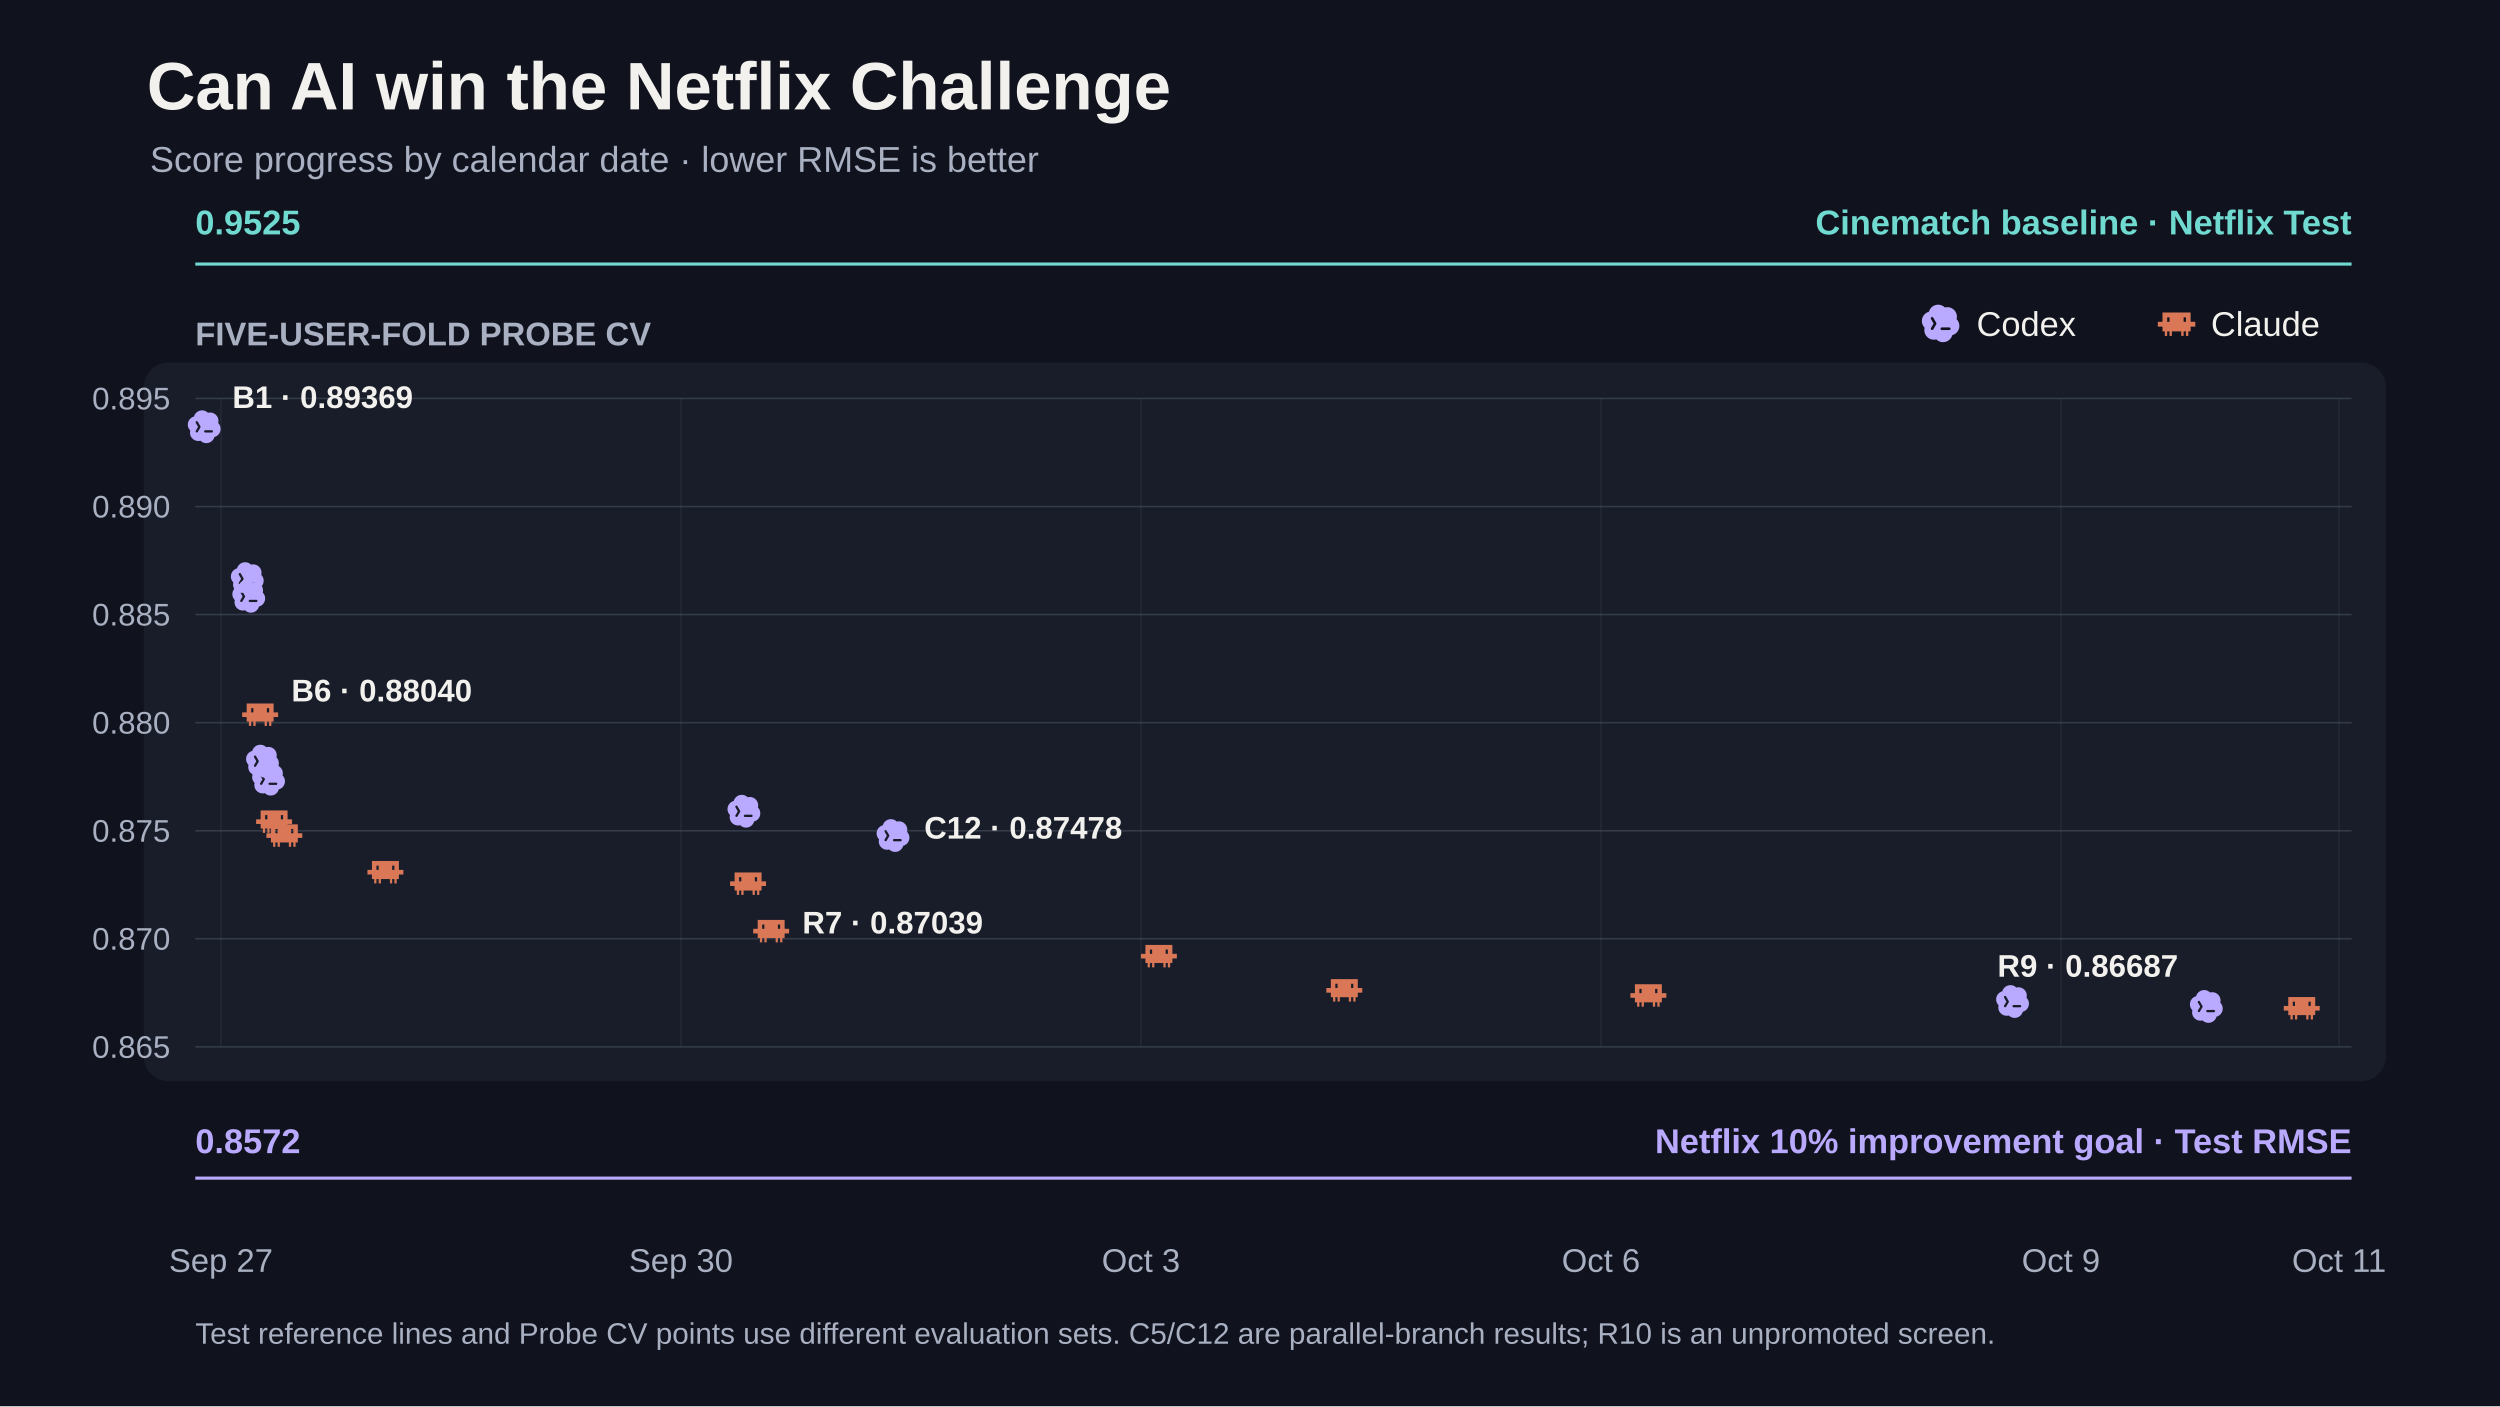
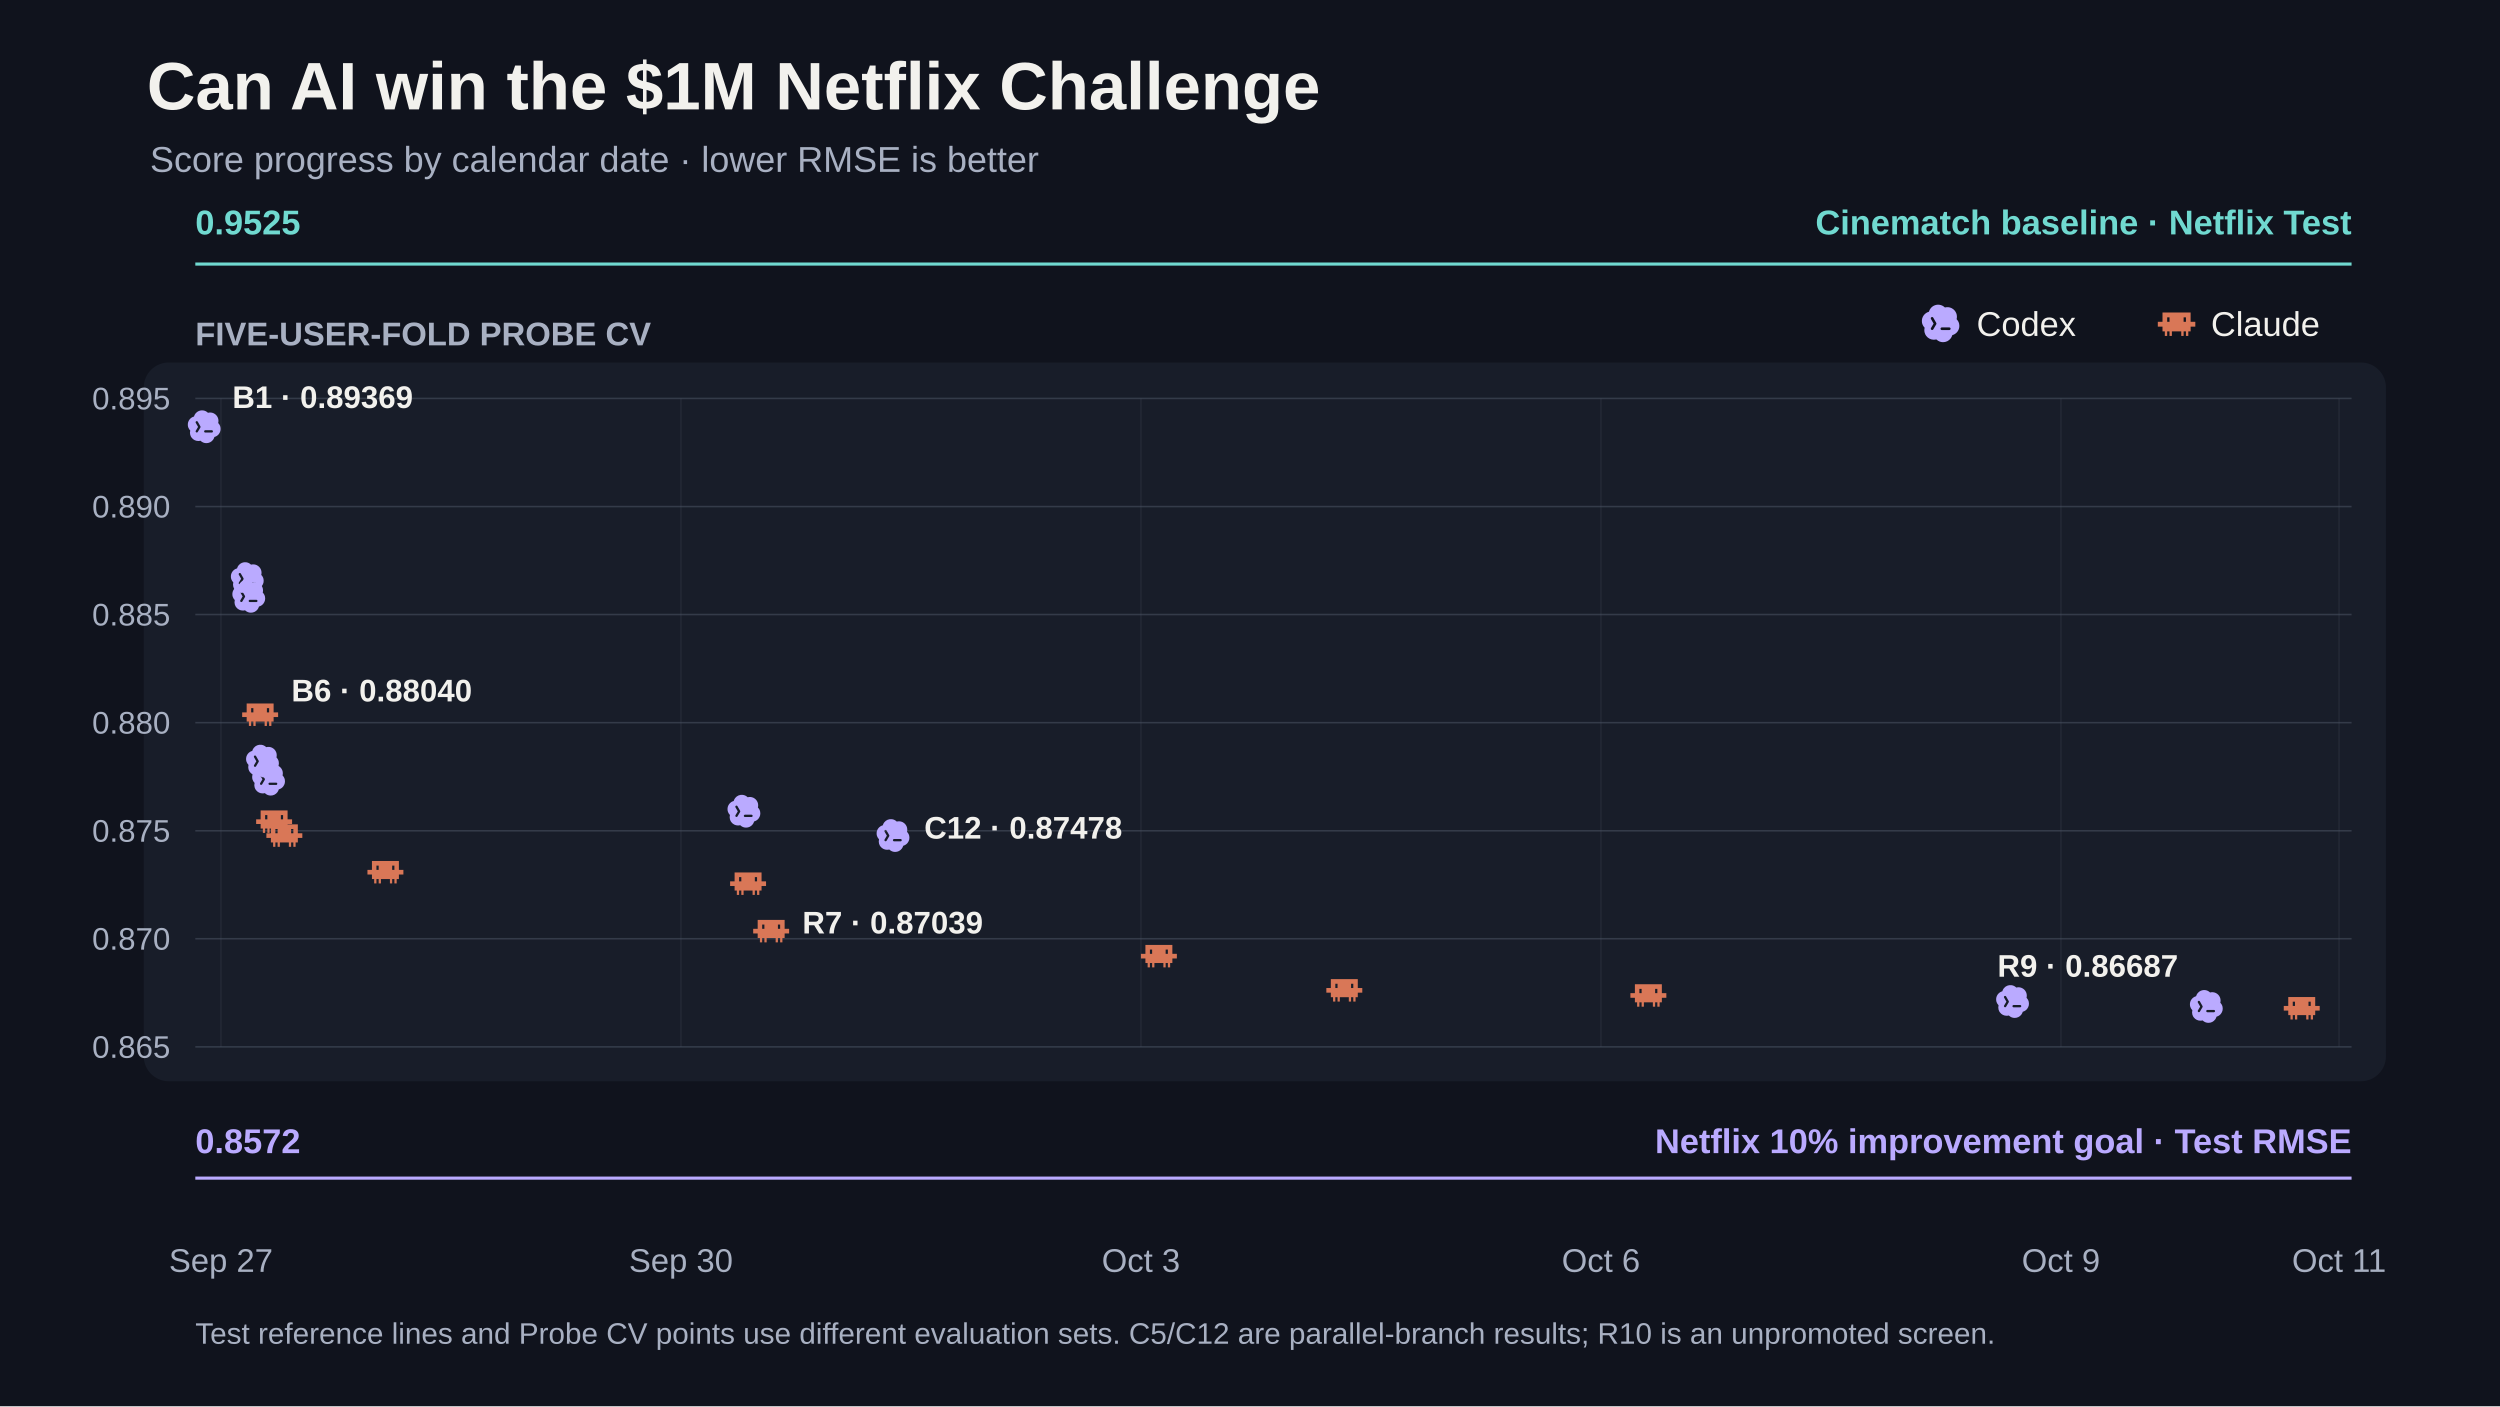
<svg xmlns="http://www.w3.org/2000/svg" width="1600" height="900" viewBox="0 0 1600 900" role="img" aria-labelledby="title desc">
  <rect width="1600" height="900" fill="#10131d" />
  <rect x="92" y="232" width="1435" height="460" rx="16" fill="#181d29" />
-   <text x="94" y="70" fill="#f2f1ed" font-family="Arial,Helvetica,sans-serif" font-size="43" font-weight="700">Can AI win the Netflix Challenge</text>
+   <text x="94" y="70" fill="#f2f1ed" font-family="Arial,Helvetica,sans-serif" font-size="43" font-weight="700">Can AI win the $1M Netflix Challenge</text>
  <text x="96" y="110" fill="#a8b0c2" font-family="Arial,Helvetica,sans-serif" font-size="23">Score progress by calendar date · lower RMSE is better</text>
  <line x1="125.0" y1="169.0" x2="1505.0" y2="169.0" stroke="#70d9d0" stroke-width="2" opacity="1" />
  <text x="125.0" y="150.0" fill="#70d9d0" font-family="Arial,Helvetica,sans-serif" font-size="22" font-weight="700" text-anchor="start">0.9525</text>
  <text x="1505.0" y="150.0" fill="#70d9d0" font-family="Arial,Helvetica,sans-serif" font-size="22" font-weight="700" text-anchor="end">Cinematch baseline · Netflix Test</text>
  <text x="125.0" y="221.0" fill="#a8b0c2" font-family="Arial,Helvetica,sans-serif" font-size="21" font-weight="700" text-anchor="start">FIVE-USER-FOLD PROBE CV</text>
  <g transform="translate(1230.00 195.00) scale(1)">
    <path d="M8.086.457a6.105 6.105 0 013.046-.415c1.333.153 2.521.72 3.564 1.7a.117.117 0 00.107.029c1.408-.346 2.762-.224 4.061.366l.063.03.154.076c1.357.703 2.33 1.77 2.918 3.198.278.679.418 1.388.421 2.126a5.655 5.655 0 01-.18 1.631.167.167 0 00.04.155 5.982 5.982 0 011.578 2.891c.385 1.901-.01 3.615-1.183 5.14l-.182.22a6.063 6.063 0 01-2.934 1.851.162.162 0 00-.108.102c-.255.736-.511 1.364-.987 1.992-1.199 1.582-2.962 2.462-4.948 2.451-1.583-.008-2.986-.587-4.21-1.736a.145.145 0 00-.14-.032c-.518.167-1.04.191-1.604.185a5.924 5.924 0 01-2.595-.622 6.058 6.058 0 01-2.146-1.781c-.203-.269-.404-.522-.551-.821a7.74 7.74 0 01-.495-1.283 6.11 6.11 0 01-.017-3.064.166.166 0 00.008-.074.115.115 0 00-.037-.064 5.958 5.958 0 01-1.38-2.202 5.196 5.196 0 01-.333-1.589 6.915 6.915 0 01.188-2.132c.45-1.484 1.309-2.648 2.577-3.493.282-.188.55-.334.802-.438.286-.12.573-.22.861-.304a.129.129 0 00.087-.087A6.016 6.016 0 015.635 2.31C6.315 1.464 7.132.846 8.086.457zm-.804 7.85a.848.848 0 00-1.473.842l1.694 2.965-1.688 2.848a.849.849 0 001.46.864l1.94-3.272a.849.849 0 00.007-.854l-1.94-3.393zm5.446 6.24a.849.849 0 000 1.695h4.848a.849.849 0 000-1.696h-4.848z" fill="#BAAAFF" fill-rule="evenodd" />
  </g>
  <text x="1265.0" y="215.0" fill="#f2f1ed" font-family="Arial,Helvetica,sans-serif" font-size="22" font-weight="400" text-anchor="start">Codex</text>
  <g transform="translate(1381.00 195.00) scale(1)">
    <path d="M20.998 10.949H24v3.102h-3v3.028h-1.487V20H18v-2.921h-1.487V20H15v-2.921H9V20H7.488v-2.921H6V20H4.487v-2.921H3V14.05H0V10.95h3V5h17.998v5.949zM6 10.949h1.488V8.102H6v2.847zm10.51 0H18V8.102h-1.49v2.847z" fill="#D97757" fill-rule="evenodd" />
  </g>
  <text x="1415.0" y="215.0" fill="#f2f1ed" font-family="Arial,Helvetica,sans-serif" font-size="22" font-weight="400" text-anchor="start">Claude</text>
  <line x1="125.0" y1="670.0" x2="1505.0" y2="670.0" stroke="#4b5364" stroke-width="1" opacity="0.55" />
  <text x="109.0" y="677.0" fill="#a8b0c2" font-family="Arial,Helvetica,sans-serif" font-size="20" font-weight="400" text-anchor="end">0.865</text>
  <line x1="125.0" y1="600.8" x2="1505.0" y2="600.8" stroke="#4b5364" stroke-width="1" opacity="0.55" />
  <text x="109.0" y="607.8" fill="#a8b0c2" font-family="Arial,Helvetica,sans-serif" font-size="20" font-weight="400" text-anchor="end">0.870</text>
  <line x1="125.0" y1="531.7" x2="1505.0" y2="531.7" stroke="#4b5364" stroke-width="1" opacity="0.55" />
  <text x="109.0" y="538.7" fill="#a8b0c2" font-family="Arial,Helvetica,sans-serif" font-size="20" font-weight="400" text-anchor="end">0.875</text>
  <line x1="125.0" y1="462.5" x2="1505.0" y2="462.5" stroke="#4b5364" stroke-width="1" opacity="0.55" />
  <text x="109.0" y="469.5" fill="#a8b0c2" font-family="Arial,Helvetica,sans-serif" font-size="20" font-weight="400" text-anchor="end">0.880</text>
  <line x1="125.0" y1="393.3" x2="1505.0" y2="393.3" stroke="#4b5364" stroke-width="1" opacity="0.55" />
  <text x="109.0" y="400.3" fill="#a8b0c2" font-family="Arial,Helvetica,sans-serif" font-size="20" font-weight="400" text-anchor="end">0.885</text>
  <line x1="125.0" y1="324.2" x2="1505.0" y2="324.2" stroke="#4b5364" stroke-width="1" opacity="0.55" />
  <text x="109.0" y="331.2" fill="#a8b0c2" font-family="Arial,Helvetica,sans-serif" font-size="20" font-weight="400" text-anchor="end">0.890</text>
  <line x1="125.0" y1="255.0" x2="1505.0" y2="255.0" stroke="#4b5364" stroke-width="1" opacity="0.55" />
  <text x="109.0" y="262.0" fill="#a8b0c2" font-family="Arial,Helvetica,sans-serif" font-size="20" font-weight="400" text-anchor="end">0.895</text>
  <line x1="141.4" y1="255.0" x2="141.4" y2="670.0" stroke="#4b5364" stroke-width="1" opacity="0.2" />
  <text x="141.4" y="814.0" fill="#a8b0c2" font-family="Arial,Helvetica,sans-serif" font-size="21" font-weight="400" text-anchor="middle">Sep 27</text>
  <line x1="435.8" y1="255.0" x2="435.8" y2="670.0" stroke="#4b5364" stroke-width="1" opacity="0.2" />
  <text x="435.8" y="814.0" fill="#a8b0c2" font-family="Arial,Helvetica,sans-serif" font-size="21" font-weight="400" text-anchor="middle">Sep 30</text>
  <line x1="730.2" y1="255.0" x2="730.2" y2="670.0" stroke="#4b5364" stroke-width="1" opacity="0.2" />
  <text x="730.2" y="814.0" fill="#a8b0c2" font-family="Arial,Helvetica,sans-serif" font-size="21" font-weight="400" text-anchor="middle">Oct 3</text>
  <line x1="1024.6" y1="255.0" x2="1024.6" y2="670.0" stroke="#4b5364" stroke-width="1" opacity="0.2" />
  <text x="1024.6" y="814.0" fill="#a8b0c2" font-family="Arial,Helvetica,sans-serif" font-size="21" font-weight="400" text-anchor="middle">Oct 6</text>
  <line x1="1319.0" y1="255.0" x2="1319.0" y2="670.0" stroke="#4b5364" stroke-width="1" opacity="0.2" />
  <text x="1319.0" y="814.0" fill="#a8b0c2" font-family="Arial,Helvetica,sans-serif" font-size="21" font-weight="400" text-anchor="middle">Oct 9</text>
  <line x1="1497.0" y1="255.0" x2="1497.0" y2="670.0" stroke="#4b5364" stroke-width="1" opacity="0.2" />
  <text x="1497.0" y="814.0" fill="#a8b0c2" font-family="Arial,Helvetica,sans-serif" font-size="21" font-weight="400" text-anchor="middle">Oct 11</text>
  <g transform="translate(120.20 262.62) scale(0.875)">
    <path d="M8.086.457a6.105 6.105 0 013.046-.415c1.333.153 2.521.72 3.564 1.7a.117.117 0 00.107.029c1.408-.346 2.762-.224 4.061.366l.063.03.154.076c1.357.703 2.33 1.77 2.918 3.198.278.679.418 1.388.421 2.126a5.655 5.655 0 01-.18 1.631.167.167 0 00.04.155 5.982 5.982 0 011.578 2.891c.385 1.901-.01 3.615-1.183 5.14l-.182.22a6.063 6.063 0 01-2.934 1.851.162.162 0 00-.108.102c-.255.736-.511 1.364-.987 1.992-1.199 1.582-2.962 2.462-4.948 2.451-1.583-.008-2.986-.587-4.21-1.736a.145.145 0 00-.14-.032c-.518.167-1.04.191-1.604.185a5.924 5.924 0 01-2.595-.622 6.058 6.058 0 01-2.146-1.781c-.203-.269-.404-.522-.551-.821a7.74 7.74 0 01-.495-1.283 6.11 6.11 0 01-.017-3.064.166.166 0 00.008-.074.115.115 0 00-.037-.064 5.958 5.958 0 01-1.38-2.202 5.196 5.196 0 01-.333-1.589 6.915 6.915 0 01.188-2.132c.45-1.484 1.309-2.648 2.577-3.493.282-.188.55-.334.802-.438.286-.12.573-.22.861-.304a.129.129 0 00.087-.087A6.016 6.016 0 015.635 2.31C6.315 1.464 7.132.846 8.086.457zm-.804 7.85a.848.848 0 00-1.473.842l1.694 2.965-1.688 2.848a.849.849 0 001.46.864l1.94-3.272a.849.849 0 00.007-.854l-1.94-3.393zm5.446 6.24a.849.849 0 000 1.695h4.848a.849.849 0 000-1.696h-4.848z" fill="#BAAAFF" fill-rule="evenodd" />
  </g>
  <g transform="translate(147.76 359.81) scale(0.875)">
    <path d="M8.086.457a6.105 6.105 0 013.046-.415c1.333.153 2.521.72 3.564 1.7a.117.117 0 00.107.029c1.408-.346 2.762-.224 4.061.366l.063.03.154.076c1.357.703 2.33 1.77 2.918 3.198.278.679.418 1.388.421 2.126a5.655 5.655 0 01-.18 1.631.167.167 0 00.04.155 5.982 5.982 0 011.578 2.891c.385 1.901-.01 3.615-1.183 5.14l-.182.22a6.063 6.063 0 01-2.934 1.851.162.162 0 00-.108.102c-.255.736-.511 1.364-.987 1.992-1.199 1.582-2.962 2.462-4.948 2.451-1.583-.008-2.986-.587-4.21-1.736a.145.145 0 00-.14-.032c-.518.167-1.04.191-1.604.185a5.924 5.924 0 01-2.595-.622 6.058 6.058 0 01-2.146-1.781c-.203-.269-.404-.522-.551-.821a7.74 7.74 0 01-.495-1.283 6.11 6.11 0 01-.017-3.064.166.166 0 00.008-.074.115.115 0 00-.037-.064 5.958 5.958 0 01-1.38-2.202 5.196 5.196 0 01-.333-1.589 6.915 6.915 0 01.188-2.132c.45-1.484 1.309-2.648 2.577-3.493.282-.188.55-.334.802-.438.286-.12.573-.22.861-.304a.129.129 0 00.087-.087A6.016 6.016 0 015.635 2.31C6.315 1.464 7.132.846 8.086.457zm-.804 7.85a.848.848 0 00-1.473.842l1.694 2.965-1.688 2.848a.849.849 0 001.46.864l1.94-3.272a.849.849 0 00.007-.854l-1.94-3.393zm5.446 6.24a.849.849 0 000 1.695h4.848a.849.849 0 000-1.696h-4.848z" fill="#BAAAFF" fill-rule="evenodd" />
  </g>
  <g transform="translate(148.71 371.13) scale(0.875)">
    <path d="M8.086.457a6.105 6.105 0 013.046-.415c1.333.153 2.521.72 3.564 1.7a.117.117 0 00.107.029c1.408-.346 2.762-.224 4.061.366l.063.03.154.076c1.357.703 2.33 1.77 2.918 3.198.278.679.418 1.388.421 2.126a5.655 5.655 0 01-.18 1.631.167.167 0 00.04.155 5.982 5.982 0 011.578 2.891c.385 1.901-.01 3.615-1.183 5.14l-.182.22a6.063 6.063 0 01-2.934 1.851.162.162 0 00-.108.102c-.255.736-.511 1.364-.987 1.992-1.199 1.582-2.962 2.462-4.948 2.451-1.583-.008-2.986-.587-4.21-1.736a.145.145 0 00-.14-.032c-.518.167-1.04.191-1.604.185a5.924 5.924 0 01-2.595-.622 6.058 6.058 0 01-2.146-1.781c-.203-.269-.404-.522-.551-.821a7.74 7.74 0 01-.495-1.283 6.11 6.11 0 01-.017-3.064.166.166 0 00.008-.074.115.115 0 00-.037-.064 5.958 5.958 0 01-1.38-2.202 5.196 5.196 0 01-.333-1.589 6.915 6.915 0 01.188-2.132c.45-1.484 1.309-2.648 2.577-3.493.282-.188.55-.334.802-.438.286-.12.573-.22.861-.304a.129.129 0 00.087-.087A6.016 6.016 0 015.635 2.31C6.315 1.464 7.132.846 8.086.457zm-.804 7.85a.848.848 0 00-1.473.842l1.694 2.965-1.688 2.848a.849.849 0 001.46.864l1.94-3.272a.849.849 0 00.007-.854l-1.94-3.393zm5.446 6.24a.849.849 0 000 1.695h4.848a.849.849 0 000-1.696h-4.848z" fill="#BAAAFF" fill-rule="evenodd" />
  </g>
  <g transform="translate(154.99 445.44) scale(0.95833)">
    <path d="M20.998 10.949H24v3.102h-3v3.028h-1.487V20H18v-2.921h-1.487V20H15v-2.921H9V20H7.488v-2.921H6V20H4.487v-2.921H3V14.05H0V10.95h3V5h17.998v5.949zM6 10.949h1.488V8.102H6v2.847zm10.51 0H18V8.102h-1.49v2.847z" fill="#D97757" fill-rule="evenodd" />
  </g>
  <g transform="translate(157.49 476.62) scale(0.875)">
    <path d="M8.086.457a6.105 6.105 0 013.046-.415c1.333.153 2.521.72 3.564 1.7a.117.117 0 00.107.029c1.408-.346 2.762-.224 4.061.366l.063.03.154.076c1.357.703 2.33 1.77 2.918 3.198.278.679.418 1.388.421 2.126a5.655 5.655 0 01-.18 1.631.167.167 0 00.04.155 5.982 5.982 0 011.578 2.891c.385 1.901-.01 3.615-1.183 5.14l-.182.22a6.063 6.063 0 01-2.934 1.851.162.162 0 00-.108.102c-.255.736-.511 1.364-.987 1.992-1.199 1.582-2.962 2.462-4.948 2.451-1.583-.008-2.986-.587-4.21-1.736a.145.145 0 00-.14-.032c-.518.167-1.04.191-1.604.185a5.924 5.924 0 01-2.595-.622 6.058 6.058 0 01-2.146-1.781c-.203-.269-.404-.522-.551-.821a7.74 7.74 0 01-.495-1.283 6.11 6.11 0 01-.017-3.064.166.166 0 00.008-.074.115.115 0 00-.037-.064 5.958 5.958 0 01-1.38-2.202 5.196 5.196 0 01-.333-1.589 6.915 6.915 0 01.188-2.132c.45-1.484 1.309-2.648 2.577-3.493.282-.188.55-.334.802-.438.286-.12.573-.22.861-.304a.129.129 0 00.087-.087A6.016 6.016 0 015.635 2.31C6.315 1.464 7.132.846 8.086.457zm-.804 7.85a.848.848 0 00-1.473.842l1.694 2.965-1.688 2.848a.849.849 0 001.46.864l1.94-3.272a.849.849 0 00.007-.854l-1.94-3.393zm5.446 6.24a.849.849 0 000 1.695h4.848a.849.849 0 000-1.696h-4.848z" fill="#BAAAFF" fill-rule="evenodd" />
  </g>
  <g transform="translate(161.39 488.16) scale(0.875)">
    <path d="M8.086.457a6.105 6.105 0 013.046-.415c1.333.153 2.521.72 3.564 1.7a.117.117 0 00.107.029c1.408-.346 2.762-.224 4.061.366l.063.03.154.076c1.357.703 2.33 1.77 2.918 3.198.278.679.418 1.388.421 2.126a5.655 5.655 0 01-.18 1.631.167.167 0 00.04.155 5.982 5.982 0 011.578 2.891c.385 1.901-.01 3.615-1.183 5.14l-.182.22a6.063 6.063 0 01-2.934 1.851.162.162 0 00-.108.102c-.255.736-.511 1.364-.987 1.992-1.199 1.582-2.962 2.462-4.948 2.451-1.583-.008-2.986-.587-4.21-1.736a.145.145 0 00-.14-.032c-.518.167-1.04.191-1.604.185a5.924 5.924 0 01-2.595-.622 6.058 6.058 0 01-2.146-1.781c-.203-.269-.404-.522-.551-.821a7.74 7.74 0 01-.495-1.283 6.11 6.11 0 01-.017-3.064.166.166 0 00.008-.074.115.115 0 00-.037-.064 5.958 5.958 0 01-1.38-2.202 5.196 5.196 0 01-.333-1.589 6.915 6.915 0 01.188-2.132c.45-1.484 1.309-2.648 2.577-3.493.282-.188.55-.334.802-.438.286-.12.573-.22.861-.304a.129.129 0 00.087-.087A6.016 6.016 0 015.635 2.31C6.315 1.464 7.132.846 8.086.457zm-.804 7.85a.848.848 0 00-1.473.842l1.694 2.965-1.688 2.848a.849.849 0 001.46.864l1.94-3.272a.849.849 0 00.007-.854l-1.94-3.393zm5.446 6.24a.849.849 0 000 1.695h4.848a.849.849 0 000-1.696h-4.848z" fill="#BAAAFF" fill-rule="evenodd" />
  </g>
  <g transform="translate(163.93 513.89) scale(0.95833)">
    <path d="M20.998 10.949H24v3.102h-3v3.028h-1.487V20H18v-2.921h-1.487V20H15v-2.921H9V20H7.488v-2.921H6V20H4.487v-2.921H3V14.05H0V10.95h3V5h17.998v5.949zM6 10.949h1.488V8.102H6v2.847zm10.51 0H18V8.102h-1.49v2.847z" fill="#D97757" fill-rule="evenodd" />
  </g>
  <g transform="translate(170.49 522.80) scale(0.95833)">
    <path d="M20.998 10.949H24v3.102h-3v3.028h-1.487V20H18v-2.921h-1.487V20H15v-2.921H9V20H7.488v-2.921H6V20H4.487v-2.921H3V14.05H0V10.95h3V5h17.998v5.949zM6 10.949h1.488V8.102H6v2.847zm10.51 0H18V8.102h-1.49v2.847z" fill="#D97757" fill-rule="evenodd" />
  </g>
  <g transform="translate(235.17 546.23) scale(0.95833)">
    <path d="M20.998 10.949H24v3.102h-3v3.028h-1.487V20H18v-2.921h-1.487V20H15v-2.921H9V20H7.488v-2.921H6V20H4.487v-2.921H3V14.05H0V10.95h3V5h17.998v5.949zM6 10.949h1.488V8.102H6v2.847zm10.51 0H18V8.102h-1.49v2.847z" fill="#D97757" fill-rule="evenodd" />
  </g>
  <g transform="translate(465.61 508.68) scale(0.875)">
    <path d="M8.086.457a6.105 6.105 0 013.046-.415c1.333.153 2.521.72 3.564 1.7a.117.117 0 00.107.029c1.408-.346 2.762-.224 4.061.366l.063.03.154.076c1.357.703 2.33 1.77 2.918 3.198.278.679.418 1.388.421 2.126a5.655 5.655 0 01-.18 1.631.167.167 0 00.04.155 5.982 5.982 0 011.578 2.891c.385 1.901-.01 3.615-1.183 5.14l-.182.22a6.063 6.063 0 01-2.934 1.851.162.162 0 00-.108.102c-.255.736-.511 1.364-.987 1.992-1.199 1.582-2.962 2.462-4.948 2.451-1.583-.008-2.986-.587-4.21-1.736a.145.145 0 00-.14-.032c-.518.167-1.04.191-1.604.185a5.924 5.924 0 01-2.595-.622 6.058 6.058 0 01-2.146-1.781c-.203-.269-.404-.522-.551-.821a7.74 7.74 0 01-.495-1.283 6.11 6.11 0 01-.017-3.064.166.166 0 00.008-.074.115.115 0 00-.037-.064 5.958 5.958 0 01-1.38-2.202 5.196 5.196 0 01-.333-1.589 6.915 6.915 0 01.188-2.132c.45-1.484 1.309-2.648 2.577-3.493.282-.188.55-.334.802-.438.286-.12.573-.22.861-.304a.129.129 0 00.087-.087A6.016 6.016 0 015.635 2.31C6.315 1.464 7.132.846 8.086.457zm-.804 7.85a.848.848 0 00-1.473.842l1.694 2.965-1.688 2.848a.849.849 0 001.46.864l1.94-3.272a.849.849 0 00.007-.854l-1.94-3.393zm5.446 6.24a.849.849 0 000 1.695h4.848a.849.849 0 000-1.696h-4.848z" fill="#BAAAFF" fill-rule="evenodd" />
  </g>
  <g transform="translate(467.27 553.58) scale(0.95833)">
    <path d="M20.998 10.949H24v3.102h-3v3.028h-1.487V20H18v-2.921h-1.487V20H15v-2.921H9V20H7.488v-2.921H6V20H4.487v-2.921H3V14.05H0V10.95h3V5h17.998v5.949zM6 10.949h1.488V8.102H6v2.847zm10.51 0H18V8.102h-1.49v2.847z" fill="#D97757" fill-rule="evenodd" />
  </g>
  <g transform="translate(482.04 583.95) scale(0.95833)">
    <path d="M20.998 10.949H24v3.102h-3v3.028h-1.487V20H18v-2.921h-1.487V20H15v-2.921H9V20H7.488v-2.921H6V20H4.487v-2.921H3V14.05H0V10.95h3V5h17.998v5.949zM6 10.949h1.488V8.102H6v2.847zm10.51 0H18V8.102h-1.49v2.847z" fill="#D97757" fill-rule="evenodd" />
  </g>
  <g transform="translate(561.03 524.24) scale(0.875)">
    <path d="M8.086.457a6.105 6.105 0 013.046-.415c1.333.153 2.521.72 3.564 1.7a.117.117 0 00.107.029c1.408-.346 2.762-.224 4.061.366l.063.03.154.076c1.357.703 2.33 1.77 2.918 3.198.278.679.418 1.388.421 2.126a5.655 5.655 0 01-.18 1.631.167.167 0 00.04.155 5.982 5.982 0 011.578 2.891c.385 1.901-.01 3.615-1.183 5.14l-.182.22a6.063 6.063 0 01-2.934 1.851.162.162 0 00-.108.102c-.255.736-.511 1.364-.987 1.992-1.199 1.582-2.962 2.462-4.948 2.451-1.583-.008-2.986-.587-4.21-1.736a.145.145 0 00-.14-.032c-.518.167-1.04.191-1.604.185a5.924 5.924 0 01-2.595-.622 6.058 6.058 0 01-2.146-1.781c-.203-.269-.404-.522-.551-.821a7.74 7.74 0 01-.495-1.283 6.11 6.11 0 01-.017-3.064.166.166 0 00.008-.074.115.115 0 00-.037-.064 5.958 5.958 0 01-1.38-2.202 5.196 5.196 0 01-.333-1.589 6.915 6.915 0 01.188-2.132c.45-1.484 1.309-2.648 2.577-3.493.282-.188.55-.334.802-.438.286-.12.573-.22.861-.304a.129.129 0 00.087-.087A6.016 6.016 0 015.635 2.31C6.315 1.464 7.132.846 8.086.457zm-.804 7.85a.848.848 0 00-1.473.842l1.694 2.965-1.688 2.848a.849.849 0 001.46.864l1.94-3.272a.849.849 0 00.007-.854l-1.94-3.393zm5.446 6.24a.849.849 0 000 1.695h4.848a.849.849 0 000-1.696h-4.848z" fill="#BAAAFF" fill-rule="evenodd" />
  </g>
  <g transform="translate(730.19 599.96) scale(0.95833)">
    <path d="M20.998 10.949H24v3.102h-3v3.028h-1.487V20H18v-2.921h-1.487V20H15v-2.921H9V20H7.488v-2.921H6V20H4.487v-2.921H3V14.05H0V10.95h3V5h17.998v5.949zM6 10.949h1.488V8.102H6v2.847zm10.51 0H18V8.102h-1.49v2.847z" fill="#D97757" fill-rule="evenodd" />
  </g>
  <g transform="translate(848.86 621.84) scale(0.95833)">
    <path d="M20.998 10.949H24v3.102h-3v3.028h-1.487V20H18v-2.921h-1.487V20H15v-2.921H9V20H7.488v-2.921H6V20H4.487v-2.921H3V14.05H0V10.95h3V5h17.998v5.949zM6 10.949h1.488V8.102H6v2.847zm10.51 0H18V8.102h-1.49v2.847z" fill="#D97757" fill-rule="evenodd" />
  </g>
  <g transform="translate(1043.46 625.12) scale(0.95833)">
    <path d="M20.998 10.949H24v3.102h-3v3.028h-1.487V20H18v-2.921h-1.487V20H15v-2.921H9V20H7.488v-2.921H6V20H4.487v-2.921H3V14.05H0V10.95h3V5h17.998v5.949zM6 10.949h1.488V8.102H6v2.847zm10.51 0H18V8.102h-1.49v2.847z" fill="#D97757" fill-rule="evenodd" />
  </g>
  <g transform="translate(1277.53 630.47) scale(0.875)">
    <path d="M8.086.457a6.105 6.105 0 013.046-.415c1.333.153 2.521.72 3.564 1.7a.117.117 0 00.107.029c1.408-.346 2.762-.224 4.061.366l.063.03.154.076c1.357.703 2.33 1.77 2.918 3.198.278.679.418 1.388.421 2.126a5.655 5.655 0 01-.18 1.631.167.167 0 00.04.155 5.982 5.982 0 011.578 2.891c.385 1.901-.01 3.615-1.183 5.14l-.182.22a6.063 6.063 0 01-2.934 1.851.162.162 0 00-.108.102c-.255.736-.511 1.364-.987 1.992-1.199 1.582-2.962 2.462-4.948 2.451-1.583-.008-2.986-.587-4.21-1.736a.145.145 0 00-.14-.032c-.518.167-1.04.191-1.604.185a5.924 5.924 0 01-2.595-.622 6.058 6.058 0 01-2.146-1.781c-.203-.269-.404-.522-.551-.821a7.74 7.74 0 01-.495-1.283 6.11 6.11 0 01-.017-3.064.166.166 0 00.008-.074.115.115 0 00-.037-.064 5.958 5.958 0 01-1.38-2.202 5.196 5.196 0 01-.333-1.589 6.915 6.915 0 01.188-2.132c.45-1.484 1.309-2.648 2.577-3.493.282-.188.55-.334.802-.438.286-.12.573-.22.861-.304a.129.129 0 00.087-.087A6.016 6.016 0 015.635 2.31C6.315 1.464 7.132.846 8.086.457zm-.804 7.85a.848.848 0 00-1.473.842l1.694 2.965-1.688 2.848a.849.849 0 001.46.864l1.94-3.272a.849.849 0 00.007-.854l-1.94-3.393zm5.446 6.24a.849.849 0 000 1.695h4.848a.849.849 0 000-1.696h-4.848z" fill="#BAAAFF" fill-rule="evenodd" />
  </g>
  <g transform="translate(1401.55 633.62) scale(0.875)">
    <path d="M8.086.457a6.105 6.105 0 013.046-.415c1.333.153 2.521.72 3.564 1.7a.117.117 0 00.107.029c1.408-.346 2.762-.224 4.061.366l.063.03.154.076c1.357.703 2.33 1.77 2.918 3.198.278.679.418 1.388.421 2.126a5.655 5.655 0 01-.18 1.631.167.167 0 00.04.155 5.982 5.982 0 011.578 2.891c.385 1.901-.01 3.615-1.183 5.14l-.182.22a6.063 6.063 0 01-2.934 1.851.162.162 0 00-.108.102c-.255.736-.511 1.364-.987 1.992-1.199 1.582-2.962 2.462-4.948 2.451-1.583-.008-2.986-.587-4.21-1.736a.145.145 0 00-.14-.032c-.518.167-1.04.191-1.604.185a5.924 5.924 0 01-2.595-.622 6.058 6.058 0 01-2.146-1.781c-.203-.269-.404-.522-.551-.821a7.74 7.74 0 01-.495-1.283 6.11 6.11 0 01-.017-3.064.166.166 0 00.008-.074.115.115 0 00-.037-.064 5.958 5.958 0 01-1.38-2.202 5.196 5.196 0 01-.333-1.589 6.915 6.915 0 01.188-2.132c.45-1.484 1.309-2.648 2.577-3.493.282-.188.55-.334.802-.438.286-.12.573-.22.861-.304a.129.129 0 00.087-.087A6.016 6.016 0 015.635 2.31C6.315 1.464 7.132.846 8.086.457zm-.804 7.85a.848.848 0 00-1.473.842l1.694 2.965-1.688 2.848a.849.849 0 001.46.864l1.94-3.272a.849.849 0 00.007-.854l-1.94-3.393zm5.446 6.24a.849.849 0 000 1.695h4.848a.849.849 0 000-1.696h-4.848z" fill="#BAAAFF" fill-rule="evenodd" />
  </g>
  <g transform="translate(1461.61 633.31) scale(0.95833)">
    <path d="M20.998 10.949H24v3.102h-3v3.028h-1.487V20H18v-2.921h-1.487V20H15v-2.921H9V20H7.488v-2.921H6V20H4.487v-2.921H3V14.05H0V10.95h3V5h17.998v5.949zM6 10.949h1.488V8.102H6v2.847zm10.51 0H18V8.102h-1.49v2.847z" fill="#D97757" fill-rule="evenodd" />
  </g>
  <text x="148.7" y="261.1" fill="#f2f1ed" font-family="Arial,Helvetica,sans-serif" font-size="20" font-weight="700" text-anchor="start">B1 · 0.89369</text>
  <text x="186.5" y="448.9" fill="#f2f1ed" font-family="Arial,Helvetica,sans-serif" font-size="20" font-weight="700" text-anchor="start">B6 · 0.88040</text>
  <text x="591.5" y="536.7" fill="#f2f1ed" font-family="Arial,Helvetica,sans-serif" font-size="20" font-weight="700" text-anchor="start">C12 · 0.87478</text>
  <text x="513.5" y="597.4" fill="#f2f1ed" font-family="Arial,Helvetica,sans-serif" font-size="20" font-weight="700" text-anchor="start">R7 · 0.87039</text>
  <text x="1394.0" y="625.1" fill="#f2f1ed" font-family="Arial,Helvetica,sans-serif" font-size="20" font-weight="700" text-anchor="end">R9 · 0.86687</text>
  <line x1="125.0" y1="754.0" x2="1505.0" y2="754.0" stroke="#baaaff" stroke-width="2" opacity="1" />
  <text x="125.0" y="738.0" fill="#baaaff" font-family="Arial,Helvetica,sans-serif" font-size="22" font-weight="700" text-anchor="start">0.8572</text>
  <text x="1505.0" y="738.0" fill="#baaaff" font-family="Arial,Helvetica,sans-serif" font-size="22" font-weight="700" text-anchor="end">Netflix 10% improvement goal · Test RMSE</text>
  <text x="125.0" y="860.0" fill="#a8b0c2" font-family="Arial,Helvetica,sans-serif" font-size="19" font-weight="400" text-anchor="start">Test reference lines and Probe CV points use different evaluation sets. C5/C12 are parallel-branch results; R10 is an unpromoted screen.</text>
</svg>
